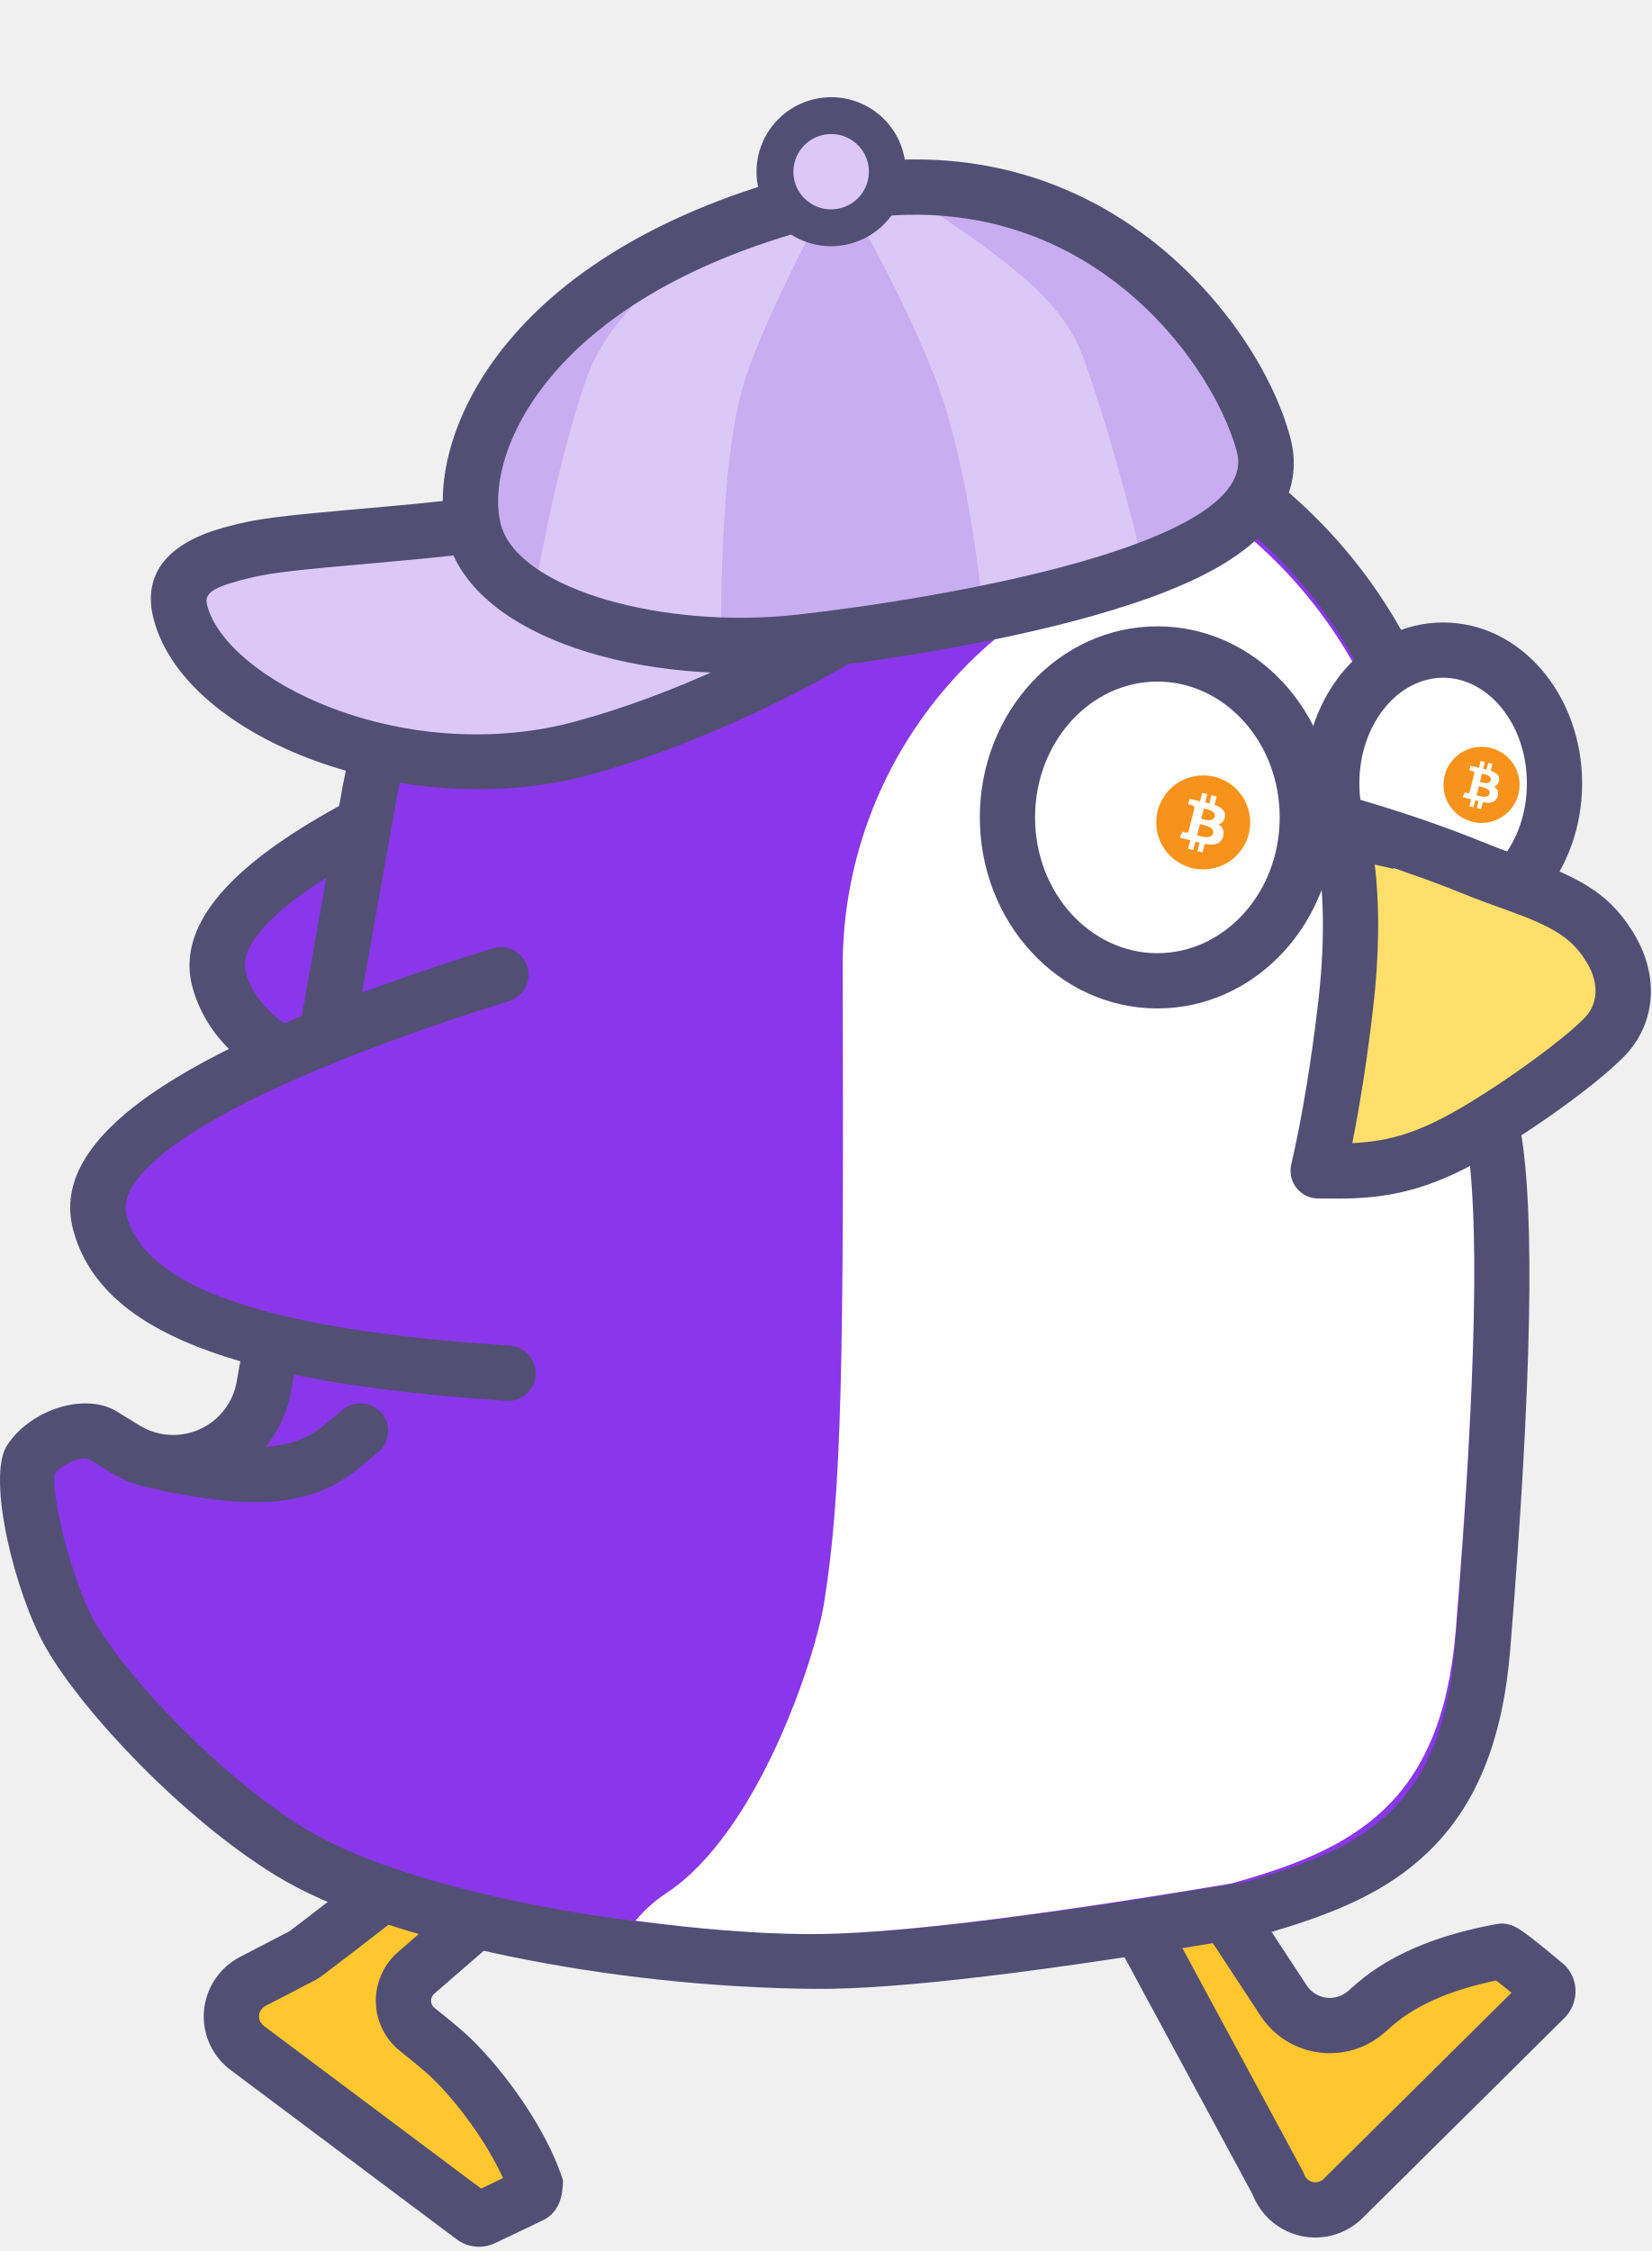
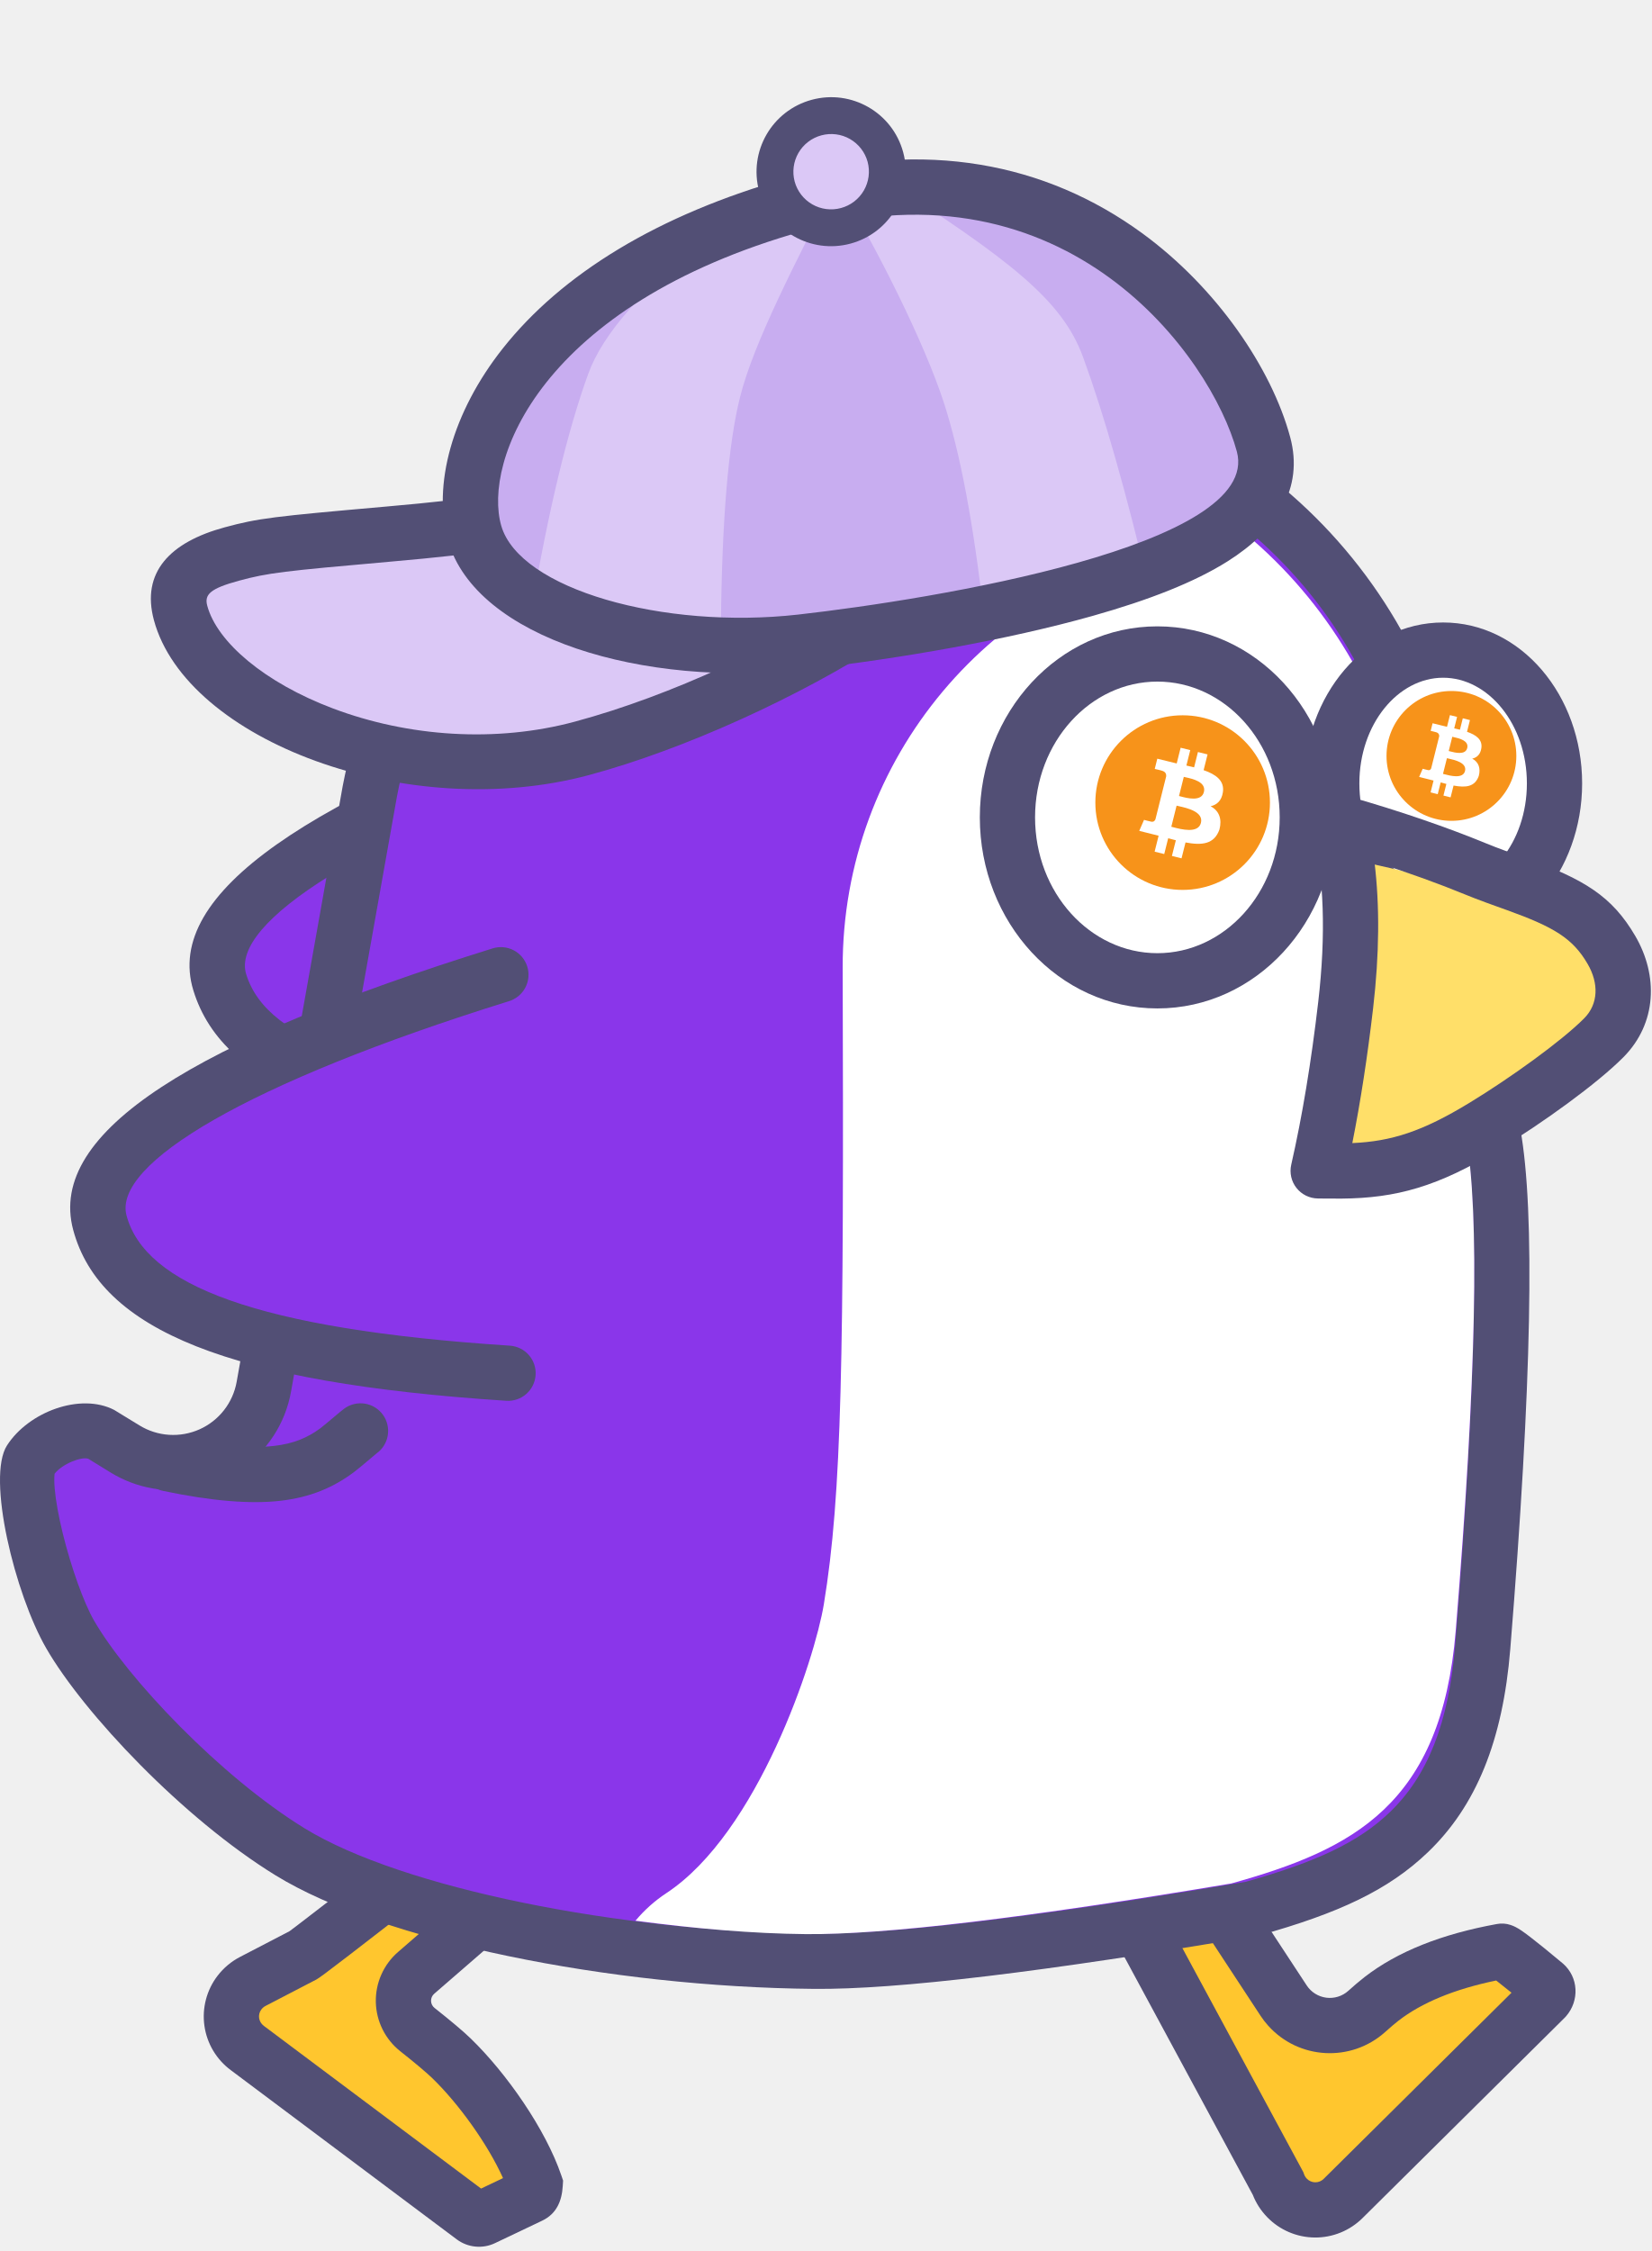
<svg xmlns="http://www.w3.org/2000/svg" width="350" height="477" viewBox="0 0 350 477" fill="none">
  <path d="M88.191 418.062L107.614 401.223C107.837 401.031 108.013 400.792 108.131 400.522C108.248 400.252 108.304 399.959 108.292 399.665C108.281 399.371 108.204 399.084 108.066 398.824C107.928 398.564 107.734 398.338 107.497 398.164L97.374 390.644C97.004 390.37 96.552 390.23 96.092 390.247C95.632 390.265 95.192 390.437 94.843 390.738C74.974 406.195 64.823 414.033 64.39 414.259L53.578 419.877C52.473 420.451 51.508 421.262 50.751 422.252C50.08 423.129 49.59 424.131 49.31 425.2C49.03 426.269 48.966 427.383 49.122 428.477C49.278 429.571 49.651 430.623 50.218 431.571C50.785 432.519 51.535 433.345 52.425 434L100.31 469.852C100.911 470.299 101.713 470.378 102.39 470.055L112.398 465.29C113.005 465.003 113.346 464.197 113.426 462.88C109.971 452.732 101.188 441.512 95.709 436.199C94.304 434.837 91.889 432.802 88.462 430.088C87.659 429.452 86.988 428.663 86.489 427.768C85.99 426.873 85.672 425.888 85.554 424.87C85.435 423.852 85.518 422.821 85.799 421.835C86.079 420.849 86.55 419.928 87.186 419.124C87.487 418.736 87.824 418.38 88.191 418.062Z" fill="#FFC62E" />
  <path d="M62.987 408.007C64.911 406.535 66.832 405.058 68.749 403.576C73.802 399.674 81.276 393.873 91.165 386.183C92.523 385.067 94.216 384.438 95.973 384.395C97.731 384.352 99.452 384.897 100.864 385.945L110.987 393.463C111.928 394.16 112.7 395.06 113.246 396.095C113.793 397.131 114.099 398.276 114.144 399.446C114.188 400.616 113.969 401.781 113.503 402.855C113.036 403.929 112.335 404.884 111.449 405.65L92.027 422.487C91.81 422.675 91.637 422.909 91.52 423.172C91.404 423.434 91.347 423.72 91.353 424.007C91.36 424.294 91.43 424.576 91.558 424.834C91.686 425.091 91.87 425.316 92.095 425.494C95.664 428.316 98.203 430.46 99.783 431.992C107.328 439.303 115.623 451.166 118.967 460.987L119.338 462.078L119.268 463.231C119.073 466.45 117.927 469.133 114.913 470.571L104.905 475.336C103.609 475.952 102.17 476.203 100.742 476.062C99.314 475.921 97.952 475.394 96.802 474.536L48.934 438.692C47.421 437.575 46.146 436.168 45.183 434.553C44.22 432.938 43.588 431.147 43.324 429.286C43.06 427.424 43.169 425.528 43.646 423.709C44.122 421.89 44.956 420.184 46.099 418.69C47.379 417.018 49.011 415.649 50.88 414.679L61.352 409.237C61.849 408.868 62.343 408.495 62.987 408.007ZM98.675 395.161L98.515 395.289C98.569 395.246 98.624 395.205 98.675 395.161ZM91.635 440.394C90.403 439.202 88.113 437.266 84.829 434.667C83.254 433.42 81.974 431.841 81.079 430.043C80.184 428.245 79.696 426.271 79.651 424.263C79.607 422.255 80.005 420.262 80.819 418.425C81.632 416.589 82.841 414.955 84.359 413.639L100.121 399.972L96.222 397.079C74.561 413.925 68.031 418.962 67.088 419.451L56.277 425.069C55.934 425.247 55.635 425.498 55.401 425.804C54.558 426.903 54.778 428.448 55.933 429.307L101.959 463.769L106.608 461.553C103.321 454.247 97.124 445.713 91.635 440.394Z" fill="#524F75" />
  <path d="M272.049 423.944L253.069 395.036C252.804 394.63 252.398 394.336 251.929 394.212C251.46 394.088 250.962 394.141 250.531 394.363L239.366 400.102C238.267 400.822 238.019 402.055 238.618 402.972L270.847 462.668C271.256 463.821 271.909 464.873 272.761 465.752C273.53 466.546 274.45 467.18 275.466 467.616C276.482 468.051 277.574 468.281 278.68 468.292C279.786 468.302 280.882 468.093 281.906 467.676C282.93 467.259 283.862 466.643 284.646 465.864L327.481 423.419C328.302 422.474 328.215 421.22 327.393 420.5C321.697 415.747 318.654 413.407 318.261 413.479C307.409 415.458 298.913 418.826 292.775 423.587C291.7 424.435 290.655 425.322 289.643 426.244V426.242C288.388 427.365 286.905 428.205 285.296 428.703C283.687 429.2 281.989 429.345 280.319 429.127C278.648 428.909 277.045 428.333 275.618 427.438C274.19 426.544 272.973 425.352 272.049 423.944Z" fill="#FFC62E" />
  <path d="M236.161 395.208L236.421 395.038L247.857 389.157C249.573 388.275 251.555 388.059 253.421 388.551C255.287 389.043 256.905 390.207 257.964 391.821L276.943 420.73C277.406 421.434 278.015 422.03 278.729 422.477C279.442 422.924 280.244 423.212 281.079 423.321C281.915 423.43 282.764 423.357 283.568 423.108C284.373 422.859 285.114 422.439 285.742 421.877C286.857 420.862 288.008 419.887 289.193 418.954C296.153 413.557 305.509 409.85 317.217 407.715C318.194 407.525 319.204 407.592 320.147 407.91C320.524 408.031 320.852 408.174 321.172 408.334C321.539 408.523 321.894 408.734 322.282 408.989C322.85 409.362 323.544 409.873 324.409 410.537C326.005 411.764 328.245 413.581 331.256 416.096C334.569 419.001 334.778 423.947 331.903 427.257L331.607 427.575L288.772 470.02C287.438 471.343 285.855 472.389 284.114 473.097C282.374 473.804 280.51 474.16 278.631 474.142C276.752 474.125 274.896 473.735 273.168 472.995C271.441 472.255 269.878 471.18 268.569 469.832C267.245 468.475 266.206 466.866 265.513 465.101L233.554 405.902C231.345 402.226 232.549 397.575 236.161 395.208ZM296.364 428.213C295.677 428.745 294.733 429.547 293.552 430.607C286.327 437.073 275.223 436.461 268.754 429.235C268.171 428.586 267.638 427.893 267.16 427.163L250.099 401.177L245.566 403.506L276.222 460.291L276.372 460.72C276.501 461.081 276.705 461.409 276.969 461.678C277.199 461.918 277.475 462.109 277.78 462.24C278.085 462.372 278.413 462.442 278.745 462.445C279.077 462.448 279.407 462.385 279.714 462.259C280.021 462.134 280.301 461.948 280.536 461.713L320.343 422.267C319.334 421.44 318.313 420.626 317.281 419.828C317.217 419.78 317.154 419.729 317.088 419.682C308.179 421.526 301.283 424.402 296.364 428.213Z" fill="#524F75" />
  <path d="M132.465 238.959C71.763 233.948 50.586 221.858 46.52 205.548C42.453 189.238 74.235 171.522 132.336 154.531" fill="#8A36EA" />
  <path d="M134.322 231.146C80.31 229.524 56.591 220.884 52.168 206.42C48.872 195.637 76.48 177.499 131.534 158.217C132.259 157.963 132.927 157.568 133.501 157.056C134.074 156.543 134.54 155.923 134.873 155.23C135.207 154.537 135.4 153.786 135.443 153.018C135.486 152.25 135.377 151.482 135.123 150.756C134.869 150.031 134.474 149.363 133.962 148.789C133.449 148.216 132.829 147.75 132.136 147.417C131.443 147.083 130.692 146.89 129.924 146.847C129.156 146.804 128.388 146.913 127.662 147.167C65.551 168.921 34.663 189.214 40.97 209.842C47.419 230.937 75.284 241.087 133.969 242.847C134.741 242.878 135.513 242.755 136.238 242.486C136.963 242.217 137.627 241.807 138.193 241.279C138.759 240.752 139.214 240.117 139.533 239.413C139.852 238.708 140.028 237.948 140.052 237.175C140.075 236.402 139.945 235.632 139.669 234.909C139.393 234.187 138.977 233.526 138.444 232.966C137.911 232.405 137.272 231.955 136.565 231.643C135.857 231.331 135.095 231.162 134.322 231.146Z" fill="#524F75" />
  <path d="M61.489 392.419C83.895 406.185 131.889 415.225 172.595 415.606C189.702 415.764 220.619 412.055 265.356 404.478C291.911 397.028 311.155 387.161 314.256 348.935C318.761 293.354 319.497 257.13 316.453 240.265C313.992 226.609 309.657 202.712 303.442 168.575C294.515 119.53 252.01 83.902 202.418 83.902H179.233C129.971 83.902 87.649 119.073 78.373 167.717L55.922 293.838C54.033 304.449 43.901 311.518 33.292 309.631C30.88 309.2 28.571 308.32 26.484 307.036L21.516 303.982C17.177 301.744 9.392 304.831 6.412 309.465C3.433 314.099 9.79 337.53 14.849 346.326C19.91 355.11 39.081 378.655 61.489 392.419Z" fill="#8A36EA" />
  <path d="M58.423 397.409C38.825 385.368 17.703 363.017 9.774 349.237C3.155 337.733 -2.89 313.099 1.487 306.291C6.055 299.184 17.03 295.079 24.197 298.771L29.551 302.047C31.447 303.214 33.599 303.9 35.821 304.045C38.042 304.19 40.266 303.79 42.297 302.88C44.329 301.969 46.107 300.576 47.477 298.821C48.847 297.066 49.767 295.003 50.158 292.812L72.622 166.621C82.423 115.221 127.157 78.049 179.233 78.049H202.417C254.841 78.049 299.77 115.705 309.2 167.528C315.415 201.668 319.75 225.567 322.213 239.229C325.374 256.771 324.634 293.303 320.086 349.409C318.503 368.939 312.796 382.732 302.654 392.468C294.217 400.566 283.672 405.419 266.933 410.113C221.27 417.879 190.092 421.62 172.537 421.456C129.106 421.056 81.081 411.327 58.423 397.409ZM11.594 315.438C11.813 317.992 12.41 321.3 13.301 324.935C15.077 332.172 17.77 339.653 19.924 343.399C26.905 355.53 46.669 376.445 64.554 387.43C85.059 400.029 131.151 409.362 172.65 409.748C189.268 409.901 219.83 406.242 264.072 398.753C278.935 394.564 287.867 390.427 294.548 384.018C302.455 376.425 307.052 365.313 308.419 348.453C312.882 293.395 313.606 257.483 310.691 241.296C308.228 227.643 303.895 203.75 297.68 169.616C289.262 123.356 249.175 89.756 202.417 89.756H179.233C132.786 89.756 92.874 122.925 84.136 168.743L61.686 294.862C59.231 308.654 46.059 317.846 32.267 315.391C29.131 314.834 26.128 313.689 23.416 312.018L18.724 309.13C17.34 308.615 13.249 310.142 11.569 312.297C11.475 313.243 11.491 314.23 11.594 315.438Z" fill="#524F75" />
  <path d="M298.01 171.49C302.247 194.545 306.465 217.603 310.662 240.665C313.62 256.936 312.906 291.888 308.524 345.52C305.509 382.403 286.797 391.925 260.97 399.114C217.468 406.425 187.398 410.005 170.762 409.851C159.603 409.748 147.158 408.675 134.684 407.008C136.567 404.751 138.771 402.783 141.226 401.166C160.639 388.378 172.697 351.541 174.596 339.988C178.455 316.505 178.851 287.982 178.594 205.082C178.457 160.897 210.186 123.049 253.718 115.473C257.634 114.79 261.602 114.458 265.577 114.48C282.53 129.264 293.965 149.363 298.01 171.49Z" fill="white" />
  <path d="M276.352 167.917C276.352 172.565 277.084 177.167 278.507 181.462C279.929 185.756 282.015 189.658 284.644 192.945C287.273 196.231 290.394 198.839 293.829 200.617C297.264 202.396 300.946 203.312 304.664 203.312C308.382 203.312 312.063 202.396 315.498 200.617C318.933 198.839 322.054 196.231 324.683 192.945C327.313 189.658 329.398 185.756 330.821 181.462C332.244 177.167 332.976 172.565 332.976 167.917C332.976 163.268 332.244 158.666 330.821 154.371C329.398 150.077 327.313 146.175 324.683 142.888C322.054 139.602 318.933 136.995 315.498 135.216C312.063 133.437 308.382 132.521 304.664 132.521C300.946 132.521 297.264 133.437 293.829 135.216C290.394 136.995 287.273 139.602 284.644 142.888C282.015 146.175 279.929 150.077 278.507 154.371C277.084 158.666 276.352 163.268 276.352 167.917Z" fill="white" />
  <path d="M305.85 200.113C322.377 200.113 335.31 184.634 335.31 166.01C335.31 147.385 322.375 131.906 305.85 131.906C289.323 131.906 276.391 147.385 276.391 166.01C276.391 184.634 289.327 200.113 305.85 200.113ZM305.85 188.406C296.299 188.406 288.098 178.587 288.098 166.01C288.098 153.432 296.303 143.614 305.85 143.614C315.397 143.614 323.602 153.432 323.602 166.01C323.602 178.587 315.397 188.406 305.85 188.406Z" fill="#524F75" />
  <path d="M282.382 252C292.402 251.247 301.069 250.967 316.547 240.01C323.001 235.439 334.691 226.255 340.143 219.957C345.307 213.994 343.656 206.788 340.143 202.011C332.917 192.19 322.11 191.631 309.867 187.954C305.165 186.543 294.314 183.539 280.426 181C283.98 191.2 285.549 203.494 285.122 217.88C284.752 230.44 283.84 241.813 282.382 252Z" fill="#FFDF69" />
  <path d="M291.014 213.632C292.337 202.245 292.436 191.913 291.295 182.631C298.606 184.949 305.15 187.343 310.374 189.491C311.814 190.083 313.293 190.652 315.008 191.281C315.672 191.525 316.345 191.766 317.211 192.079L319.322 192.836C329.437 196.477 333.33 198.869 336.468 204.25C338.871 208.367 338.766 212.744 335.74 215.79C330.983 220.584 320.175 228.364 311.49 233.657C301.441 239.782 294.905 241.856 286.604 242.227C288.345 233.468 289.812 223.938 291.014 213.632ZM279.314 253.964L280.592 253.977C282.337 253.995 283.262 254.001 284.329 253.991C295.888 253.895 304.749 251.476 317.584 243.651C327.012 237.907 338.471 229.655 344.05 224.036C351.199 216.83 351.447 206.685 346.577 198.346C341.664 189.934 335.787 186.319 323.283 181.819L321.16 181.058C320.317 180.756 319.67 180.522 319.041 180.289C317.624 179.775 316.218 179.231 314.823 178.66C307.131 175.499 296.846 171.876 285.445 168.658C281.141 167.443 277.117 171.312 278.167 175.663C280.614 185.829 281.035 198.038 279.383 212.28C277.896 225.078 275.988 236.588 273.658 246.81C273.464 247.663 273.463 248.549 273.656 249.402C273.849 250.256 274.231 251.055 274.774 251.741C275.317 252.427 276.006 252.983 276.792 253.368C277.578 253.752 278.44 253.956 279.314 253.964Z" fill="#524F75" />
  <path d="M215.863 171.819C215.863 181.206 218.846 190.209 224.156 196.847C229.465 203.485 236.667 207.214 244.175 207.214C251.684 207.214 258.886 203.485 264.195 196.847C269.505 190.209 272.488 181.206 272.488 171.819C272.488 162.432 269.505 153.429 264.195 146.791C258.886 140.153 251.684 136.424 244.175 136.424C236.667 136.424 229.465 140.153 224.156 146.791C218.846 153.429 215.863 162.432 215.863 171.819Z" fill="white" />
  <path d="M245.291 213.692C266.189 213.692 282.921 195.46 282.921 173.21C282.921 150.959 266.191 132.727 245.291 132.727C224.39 132.727 207.66 150.959 207.66 173.21C207.66 195.46 224.39 213.692 245.291 213.692ZM245.291 201.985C231.094 201.985 219.367 189.209 219.367 173.21C219.367 157.21 231.092 144.434 245.291 144.434C259.49 144.434 271.213 157.21 271.213 173.21C271.213 189.209 259.486 201.985 245.291 201.985Z" fill="#524F75" />
  <path d="M34.688 315.958C44.793 318.065 53.029 318.771 59.507 318.016C65.78 317.28 70.631 315.22 74.961 311.991C76.364 310.943 79.531 308.184 79.839 307.961C80.462 307.511 80.99 306.942 81.392 306.288C81.795 305.633 82.065 304.906 82.187 304.147C82.308 303.388 82.279 302.613 82.101 301.865C81.923 301.117 81.599 300.412 81.148 299.79C80.698 299.167 80.129 298.639 79.474 298.236C78.82 297.832 78.092 297.562 77.333 297.441C76.573 297.319 75.798 297.348 75.05 297.527C74.302 297.705 73.597 298.029 72.974 298.48C72.116 299.101 68.863 301.936 67.96 302.607C65.21 304.658 62.274 305.905 58.143 306.389C53.111 306.978 46.051 306.369 37.074 304.498C36.316 304.326 35.53 304.306 34.764 304.44C33.998 304.575 33.267 304.86 32.612 305.281C31.958 305.701 31.394 306.247 30.953 306.888C30.512 307.529 30.203 308.251 30.045 309.012C29.886 309.774 29.881 310.559 30.029 311.323C30.178 312.086 30.477 312.813 30.909 313.459C31.341 314.106 31.898 314.66 32.547 315.089C33.196 315.518 33.923 315.813 34.688 315.958Z" fill="#524F75" />
  <path d="M109.862 164.818C78.707 168.666 43.206 144.543 37.54 125.003C31.879 105.463 74.662 120.307 105.815 116.463C136.968 112.616 175.322 100.091 180.982 119.632C186.641 139.173 141.016 160.97 109.862 164.818Z" fill="#DBC8F6" />
  <path d="M124.885 164.225C144.806 158.853 169.249 147.819 188.03 135.668C210.413 121.185 222.697 106.993 219.236 94.163C216.253 83.101 205.821 80.025 190.113 82.201C179.681 83.646 170.049 86.33 146.208 93.829L142.662 94.943C132.958 97.986 126.77 99.844 120.656 101.492C115.858 102.786 110.609 103.85 104.777 104.747C98.164 105.764 91.534 106.489 81.767 107.35C57.904 109.454 54.755 109.807 47.613 111.745C36.001 114.894 29.894 121.296 32.618 131.408C39.488 156.886 86.44 174.591 124.885 164.225ZM121.84 152.92C105.114 157.43 86.549 156.153 70.549 150.118C56.163 144.693 46.013 136.106 43.925 128.363C43.286 125.993 44.499 124.722 50.68 123.046C56.808 121.383 60.05 121.02 82.8 119.013C92.798 118.132 99.638 117.385 106.559 116.321C112.796 115.361 118.458 114.213 123.709 112.799C130.013 111.099 136.326 109.203 146.169 106.114L149.724 104.998C172.842 97.728 182.209 95.116 191.722 93.798C202.277 92.336 206.998 93.729 207.937 97.212C211.498 110.419 162.932 141.841 121.84 152.92Z" fill="#524F75" />
  <path d="M168.683 130.496C133.111 134.927 106.848 121.687 103.677 108.064C100.502 94.44 117.021 59.458 173.822 46.615C230.63 33.771 257.344 79.724 261.681 99.962C266.014 120.201 197.399 128.768 168.683 130.496Z" fill="#DBC8F6" />
  <path d="M177.273 38.453C168.634 55.595 159.782 72.44 156.84 84.152C154.354 94.058 153.002 110.187 152.787 132.544C152.75 136.624 208.877 133.507 208.575 130.822C206.371 111.195 203.512 95.982 199.992 85.184C195.993 72.908 186.074 52.849 177.273 38.453ZM175.106 39.708C151.28 46.476 133.409 54.205 120.294 62.971C107.179 71.735 103.034 89.729 96.065 110.518L112.544 129.685C116.229 108.155 120.275 91.321 124.681 79.186C127.759 70.709 136.414 60.874 150.644 49.679C156.783 44.851 166.892 45.041 175.106 39.708ZM186.33 37.236C214.027 55.074 225.072 63.495 229.518 75.616C233.964 87.735 238.654 104.19 243.588 124.979L272.188 102.42C270.4 98.995 270.951 94.75 269.139 91.644C258.763 73.848 247.978 61.236 236.79 53.808C223.647 45.085 210.177 43.93 186.33 37.236Z" fill="#C8ADF0" />
  <path d="M169.185 130.229C140.601 133.457 110.115 124.856 106.234 111.414C102.35 97.975 114.207 64.744 170.265 48.944C226.319 33.145 256.744 75.705 262.133 95.685C267.52 115.671 197.771 126.999 169.185 130.229ZM231.578 130.511C243.551 127.135 253.159 123.366 260.144 118.969C270.605 112.377 276.367 103.506 273.438 92.641C269.482 77.971 257.798 60.907 242.101 49.444C221.6 34.472 195.957 29.542 167.086 37.68C139.33 45.501 119.04 58.101 106.596 73.79C95.848 87.345 91.581 102.888 94.983 114.664C100.949 135.293 136.44 145.713 170.502 141.864C190.658 139.584 213.569 135.589 231.578 130.511Z" fill="#524F75" />
  <path d="M164.651 39.484C164.244 37.977 164.139 36.406 164.342 34.858C164.545 33.31 165.051 31.817 165.832 30.464C166.612 29.111 167.653 27.924 168.893 26.971C170.133 26.018 171.549 25.318 173.059 24.911C174.57 24.503 176.146 24.397 177.697 24.597C179.248 24.797 180.744 25.301 182.099 26.078C183.454 26.855 184.642 27.892 185.595 29.128C186.549 30.363 187.248 31.775 187.654 33.282C188.06 34.788 188.165 36.36 187.963 37.907C187.76 39.455 187.254 40.948 186.473 42.301C185.692 43.655 184.652 44.842 183.412 45.794C182.172 46.747 180.756 47.447 179.246 47.855C177.735 48.262 176.159 48.369 174.608 48.168C173.057 47.968 171.561 47.465 170.206 46.688C168.851 45.91 167.662 44.874 166.709 43.638C165.756 42.402 165.057 40.99 164.651 39.484Z" fill="#DBC8F6" />
  <path d="M180.258 51.621C188.689 49.348 193.687 40.684 191.417 32.267C189.148 23.849 180.47 18.873 172.041 21.146C163.613 23.419 158.613 32.083 160.882 40.5C163.15 48.918 171.829 53.893 180.258 51.621ZM178.224 44.086C177.212 44.361 176.154 44.434 175.113 44.3C174.072 44.167 173.068 43.83 172.157 43.308C171.246 42.787 170.447 42.091 169.805 41.261C169.163 40.43 168.691 39.481 168.416 38.469C168.145 37.455 168.076 36.397 168.213 35.357C168.351 34.316 168.692 33.313 169.217 32.404C169.742 31.496 170.441 30.699 171.274 30.061C172.107 29.422 173.057 28.954 174.071 28.682C175.084 28.407 176.142 28.334 177.183 28.467C178.225 28.6 179.229 28.937 180.141 29.459C181.052 29.981 181.851 30.677 182.493 31.508C183.135 32.338 183.607 33.287 183.882 34.301C184.153 35.315 184.222 36.372 184.084 37.413C183.946 38.453 183.605 39.456 183.08 40.365C182.554 41.273 181.855 42.07 181.022 42.708C180.189 43.346 179.238 43.815 178.224 44.086Z" fill="#524F75" />
  <path d="M107.106 291.636C46.403 286.626 25.227 274.536 21.16 258.228C17.094 241.919 48.875 224.202 106.977 207.211" fill="#8A36EA" />
  <path d="M108.057 285.155C54.135 281.647 30.73 272.188 26.816 257.573C23.897 246.683 52.123 229.518 107.817 212.168C108.561 211.948 109.253 211.582 109.855 211.092C110.456 210.602 110.954 209.997 111.319 209.313C111.685 208.629 111.911 207.879 111.984 207.106C112.057 206.334 111.976 205.555 111.745 204.814C111.514 204.073 111.139 203.386 110.64 202.792C110.141 202.198 109.53 201.708 108.84 201.353C108.151 200.997 107.398 200.782 106.624 200.72C105.851 200.658 105.073 200.75 104.336 200.991C41.501 220.568 9.924 239.768 15.507 260.605C21.216 281.912 48.71 293.027 107.296 296.833C108.844 296.934 110.37 296.416 111.536 295.392C112.702 294.369 113.414 292.923 113.515 291.375C113.616 289.826 113.098 288.301 112.074 287.135C111.05 285.968 109.605 285.256 108.057 285.155Z" fill="#524F75" />
-   <path fill-rule="evenodd" clip-rule="evenodd" d="M264.966 174.271C264.966 179.773 260.506 184.233 255.005 184.233C249.503 184.233 245.043 179.773 245.043 174.271C245.043 168.769 249.503 164.309 255.005 164.309C260.506 164.309 264.966 168.769 264.966 174.271ZM257.398 170.569C258.784 171.045 259.797 171.758 259.598 173.084C259.454 174.055 258.914 174.525 258.196 174.689C259.181 175.2 259.516 176.169 259.204 177.341C258.612 179.028 257.205 179.17 255.332 178.817L254.878 180.631L253.78 180.358L254.229 178.569C253.944 178.499 253.653 178.423 253.354 178.343L252.904 180.14L251.808 179.868L252.261 178.051L250.051 177.495L250.596 176.243C250.596 176.243 251.405 176.457 251.394 176.441C251.705 176.518 251.843 176.316 251.898 176.182L253.129 171.261C253.143 171.028 253.063 170.736 252.618 170.625C252.635 170.613 251.821 170.427 251.821 170.427L252.113 169.26L254.326 169.806L254.777 168.009L255.873 168.282L255.432 170.043C255.728 170.11 256.024 170.178 256.312 170.249L256.75 168.5L257.847 168.772L257.398 170.569ZM254.772 173.566C255.52 173.764 257.146 174.196 257.43 173.065C257.719 171.908 256.139 171.558 255.365 171.387C255.277 171.368 255.2 171.351 255.137 171.335L254.59 173.519C254.642 173.532 254.703 173.548 254.772 173.566ZM253.925 177.082C254.82 177.318 256.779 177.834 257.09 176.588C257.409 175.314 255.51 174.889 254.584 174.682C254.481 174.659 254.389 174.639 254.314 174.62L253.712 177.027C253.773 177.042 253.845 177.061 253.925 177.082Z" fill="#F7931A" />
-   <g clip-path="url(#clip0_3770_8914)">
-     <path fill-rule="evenodd" clip-rule="evenodd" d="M322.054 166.315C322.054 170.769 318.444 174.379 313.99 174.379C309.536 174.379 305.926 170.769 305.926 166.315C305.926 161.861 309.536 158.25 313.99 158.25C318.444 158.25 322.054 161.861 322.054 166.315ZM315.927 163.318C317.049 163.704 317.87 164.28 317.709 165.354C317.592 166.14 317.154 166.52 316.573 166.653C317.371 167.067 317.642 167.851 317.39 168.8C316.91 170.166 315.771 170.281 314.255 169.995L313.887 171.463L312.999 171.242L313.362 169.794C313.132 169.737 312.896 169.676 312.654 169.611L312.289 171.066L311.402 170.845L311.769 169.375L309.98 168.925L310.421 167.911C310.421 167.911 311.076 168.084 311.067 168.072C311.319 168.134 311.431 167.97 311.475 167.862L312.472 163.878C312.483 163.69 312.418 163.453 312.058 163.363C312.072 163.354 311.412 163.203 311.412 163.203L311.649 162.258L313.441 162.7L313.805 161.246L314.693 161.467L314.336 162.892C314.575 162.946 314.815 163.001 315.049 163.059L315.403 161.643L316.291 161.864L315.927 163.318ZM313.802 165.744C314.407 165.905 315.724 166.254 315.953 165.338C316.187 164.402 314.908 164.119 314.282 163.98C314.211 163.965 314.148 163.951 314.097 163.938L313.654 165.706C313.697 165.716 313.746 165.729 313.802 165.744ZM313.116 168.59C313.841 168.781 315.426 169.199 315.678 168.19C315.936 167.159 314.399 166.815 313.65 166.648C313.566 166.629 313.492 166.612 313.431 166.597L312.943 168.546C312.993 168.558 313.051 168.573 313.116 168.59Z" fill="#F7931A" />
-   </g>
-   <defs>
-     <clipPath id="clip0_3770_8914">
-       <rect width="17" height="17" fill="white" transform="translate(305.426 158)" />
-     </clipPath>
-   </defs>
+   <path fill-rule="evenodd" clip-rule="evenodd" d="M269.145 170.075C269.145 180.293 260.862 188.577 250.645 188.577C240.427 188.577 232.145 180.293 232.145 170.075C232.145 159.857 240.427 151.574 250.645 151.574C260.862 151.574 269.145 159.857 269.145 170.075ZM255.089 163.201C257.663 164.085 259.545 165.409 259.176 167.871C258.908 169.675 257.904 170.547 256.571 170.852C258.4 171.801 259.024 173.601 258.444 175.778C257.345 178.91 254.73 179.174 251.254 178.519L250.409 181.887L248.371 181.38L249.204 178.058C248.676 177.927 248.135 177.787 247.579 177.638L246.743 180.976L244.707 180.47L245.55 177.095L241.445 176.063L242.458 173.738C242.458 173.738 243.961 174.135 243.94 174.106C244.517 174.248 244.773 173.874 244.875 173.625L247.162 164.486C247.188 164.054 247.038 163.51 246.212 163.305C246.244 163.282 244.732 162.938 244.732 162.938L245.274 160.769L249.385 161.783L250.221 158.447L252.258 158.954L251.439 162.224C251.988 162.348 252.538 162.474 253.073 162.607L253.886 159.358L255.924 159.864L255.089 163.201ZM250.213 168.767C251.601 169.135 254.622 169.936 255.149 167.835C255.686 165.687 252.751 165.038 251.314 164.72C251.151 164.684 251.007 164.652 250.89 164.623L249.875 168.679C249.972 168.703 250.085 168.733 250.213 168.767ZM248.64 175.296C250.303 175.734 253.939 176.692 254.518 174.378C255.11 172.012 251.584 171.224 249.864 170.839C249.672 170.796 249.502 170.758 249.363 170.724L248.243 175.194C248.357 175.222 248.491 175.257 248.64 175.296Z" fill="#F7931A" />
+   <path fill-rule="evenodd" clip-rule="evenodd" d="M321.365 160.183C321.365 167.781 315.206 173.94 307.608 173.94C300.011 173.94 293.852 167.781 293.852 160.183C293.852 152.585 300.011 146.426 307.608 146.426C315.206 146.426 321.365 152.585 321.365 160.183ZM310.913 155.072C312.827 155.729 314.226 156.713 313.952 158.544C313.752 159.885 313.006 160.534 312.015 160.761C313.375 161.466 313.839 162.805 313.408 164.423C312.59 166.753 310.646 166.949 308.061 166.462L307.433 168.966L305.918 168.589L306.537 166.119C306.144 166.021 305.742 165.917 305.329 165.806L304.707 168.289L303.193 167.912L303.82 165.403L300.767 164.636L301.52 162.907C301.52 162.907 302.638 163.202 302.622 163.18C303.051 163.286 303.242 163.007 303.317 162.823L305.019 156.026C305.038 155.706 304.926 155.301 304.312 155.148C304.336 155.132 303.211 154.876 303.211 154.876L303.615 153.263L306.671 154.017L307.293 151.537L308.808 151.913L308.199 154.345C308.607 154.437 309.016 154.531 309.414 154.63L310.018 152.213L311.534 152.59L310.913 155.072ZM307.287 159.21C308.319 159.484 310.566 160.079 310.957 158.518C311.357 156.92 309.174 156.437 308.106 156.201C307.985 156.174 307.878 156.151 307.791 156.129L307.036 159.145C307.108 159.162 307.192 159.185 307.287 159.21ZM306.117 164.065C307.354 164.391 310.058 165.103 310.488 163.383C310.929 161.623 308.307 161.037 307.027 160.751C306.885 160.719 306.758 160.691 306.655 160.665L305.823 163.989C305.907 164.01 306.006 164.036 306.117 164.065Z" fill="#F7931A" />
</svg>
